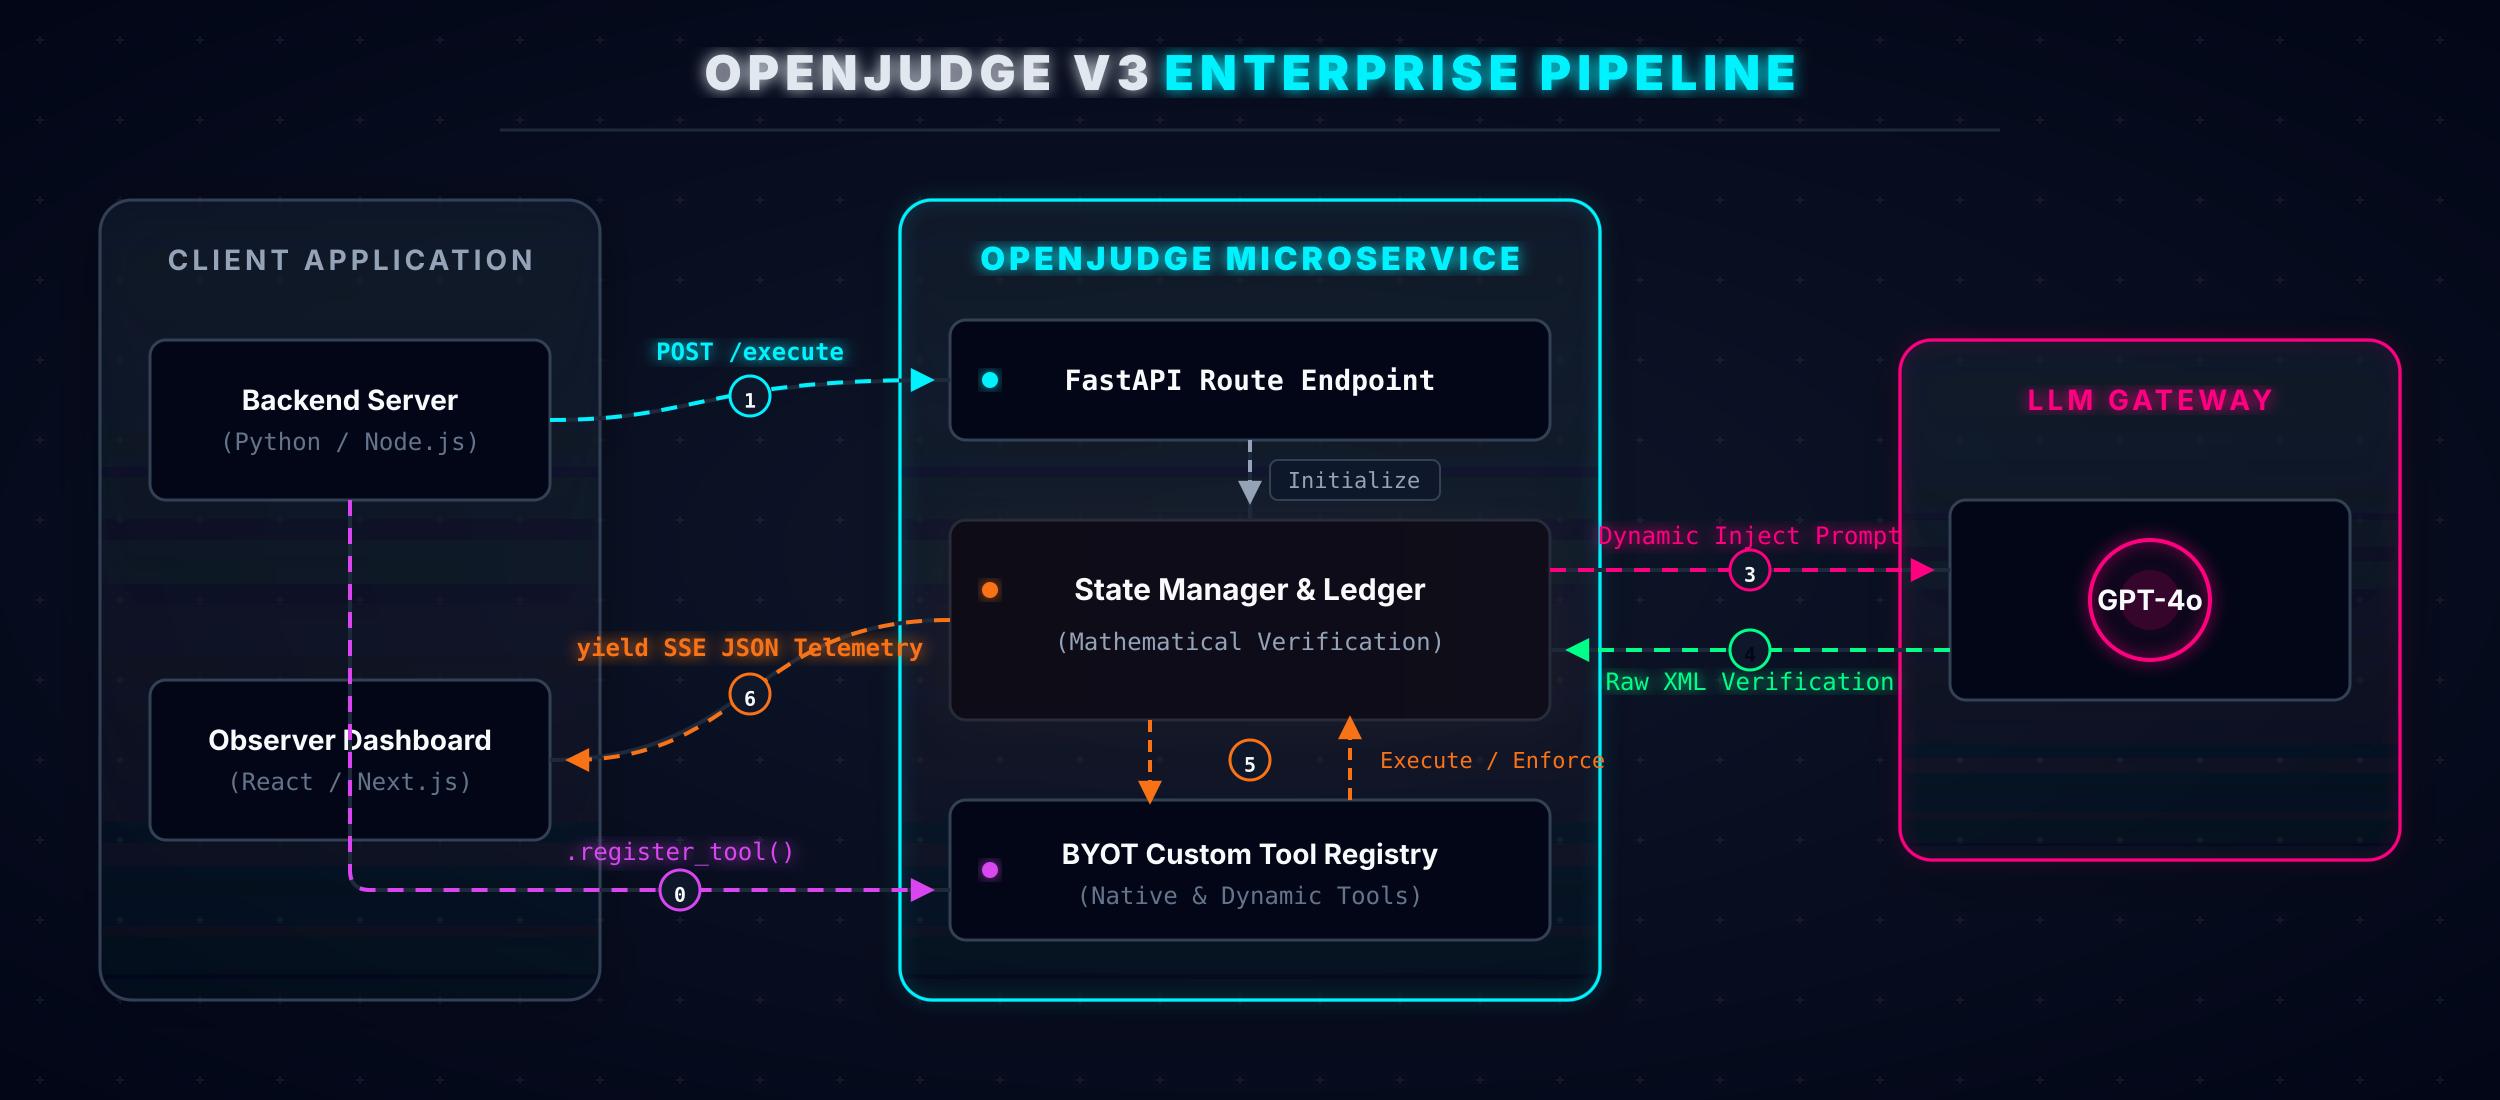
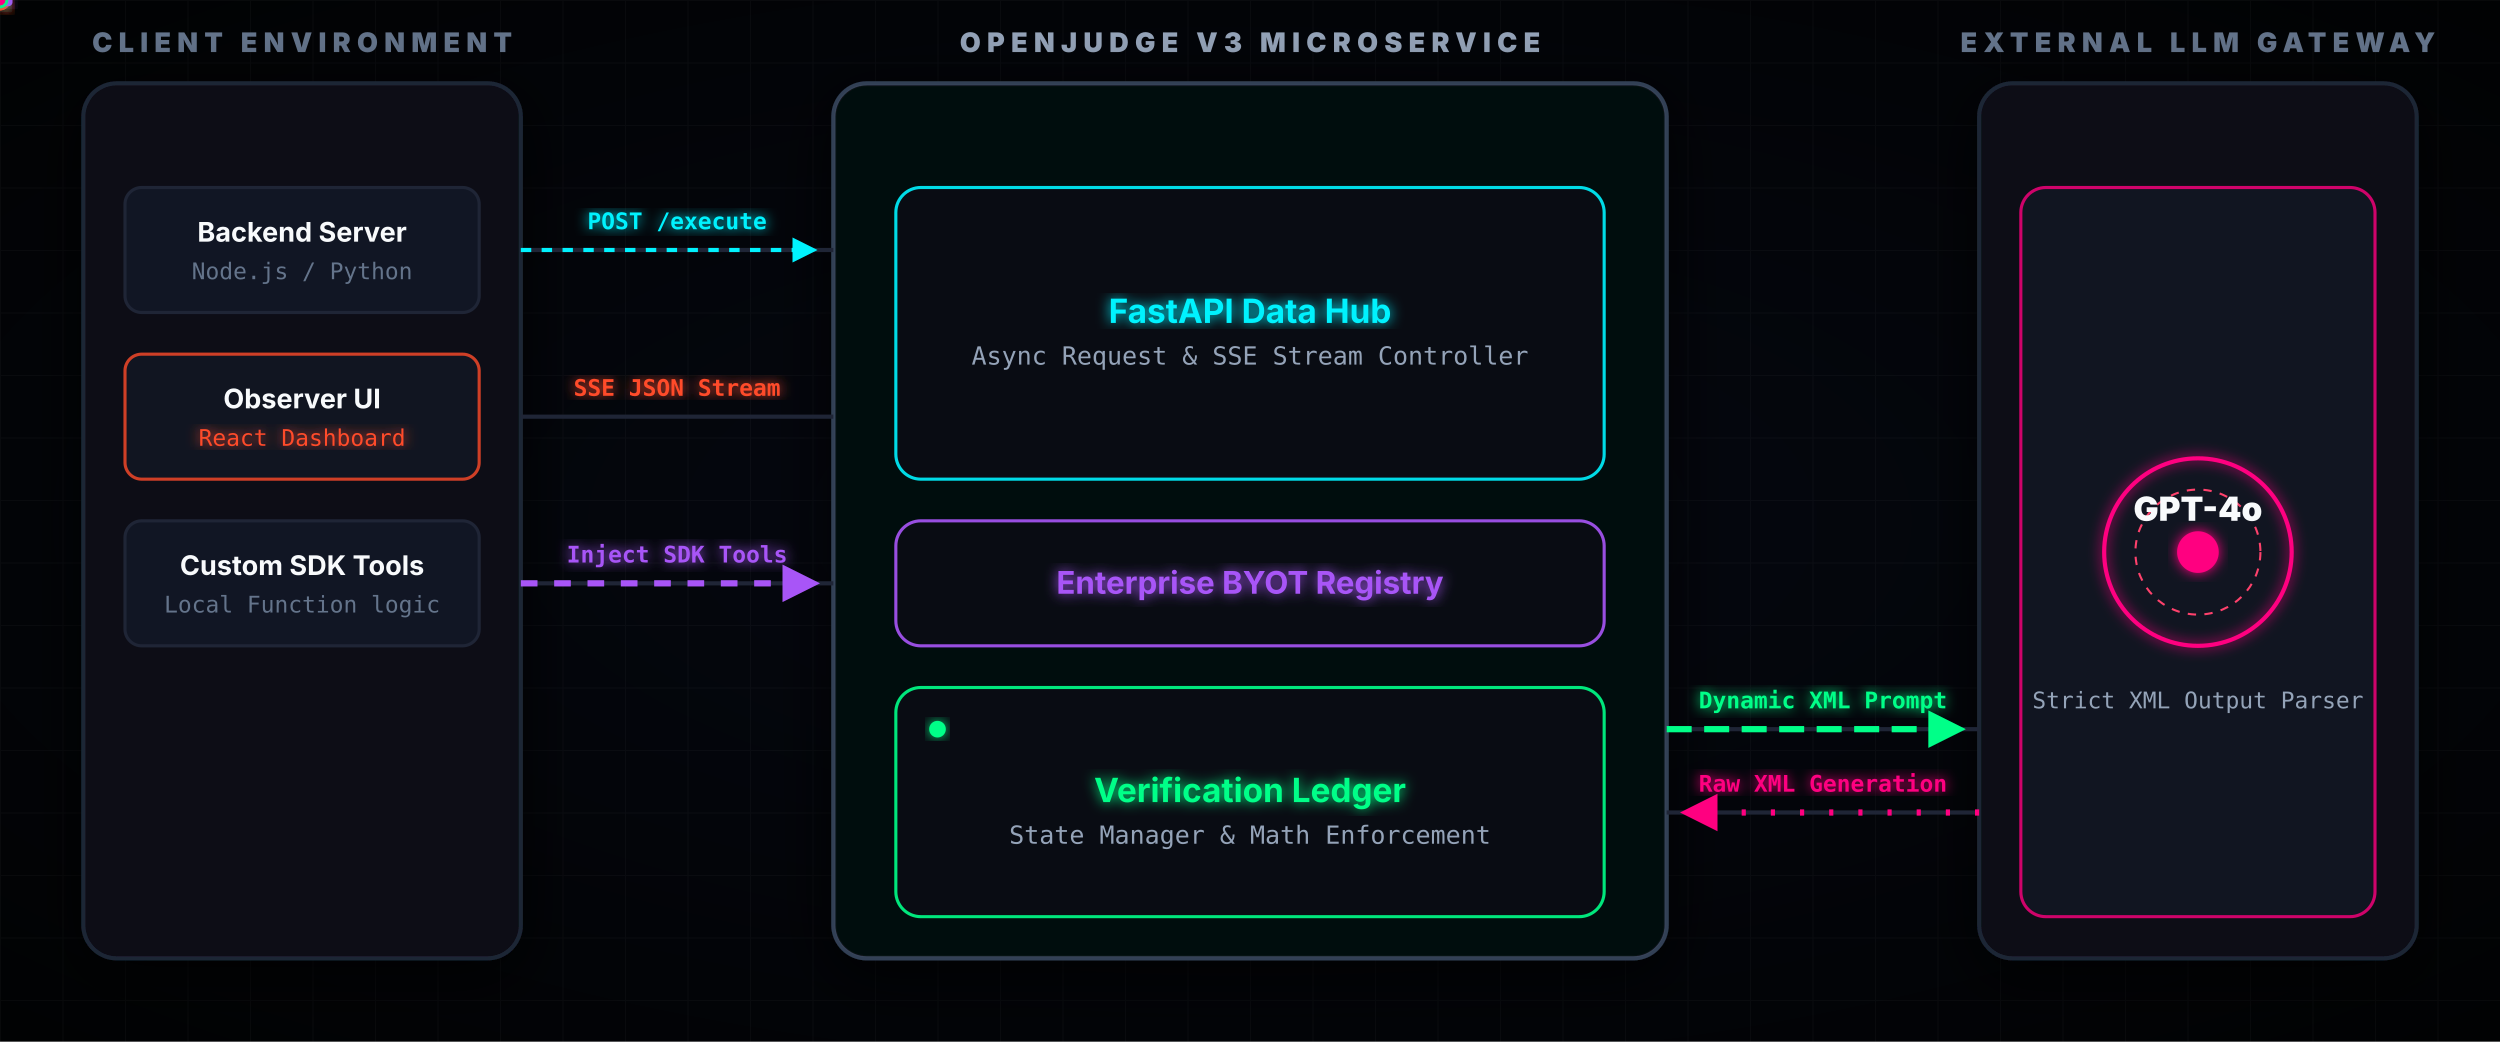
- <svg xmlns="http://www.w3.org/2000/svg" viewBox="0 0 1250 550" width="100%" height="100%">
+ <svg xmlns="http://www.w3.org/2000/svg" viewBox="0 0 1200 500" width="100%" height="100%">
  <defs>
    <radialGradient id="bg" cx="50%" cy="50%" r="70%">
-       <stop offset="0%" stop-color="#0F172A" />
-       <stop offset="100%" stop-color="#020617" />
+       <stop offset="0%" stop-color="#050811" />
+       <stop offset="100%" stop-color="#010203" />
    </radialGradient>
-     <linearGradient id="glass" x1="0" y1="0" x2="0" y2="1">
-       <stop offset="0%" stop-color="rgba(30, 41, 59, 0.4)" />
-       <stop offset="100%" stop-color="rgba(30, 41, 59, 0.1)" />
-     </linearGradient>
-     <linearGradient id="glow-cyan" x1="0%" y1="0%" x2="100%" y2="0%">
-       <stop offset="0%" stop-color="#00f2fe" />
-       <stop offset="100%" stop-color="#4facfe" />
-     </linearGradient>
-     <linearGradient id="glow-magenta" x1="0%" y1="0%" x2="100%" y2="0%">
-       <stop offset="0%" stop-color="#ff0080" />
-       <stop offset="100%" stop-color="#ff416c" />
-     </linearGradient>
-     <linearGradient id="glow-green" x1="0%" y1="0%" x2="100%" y2="0%">
-       <stop offset="0%" stop-color="#00ff88" />
-       <stop offset="100%" stop-color="#00df6d" />
-     </linearGradient>
-     <linearGradient id="glow-purple" x1="0%" y1="0%" x2="100%" y2="0%">
-       <stop offset="0%" stop-color="#a855f7" />
-       <stop offset="100%" stop-color="#d946ef" />
-     </linearGradient>
-     <linearGradient id="glow-orange" x1="0%" y1="0%" x2="100%" y2="0%">
-       <stop offset="0%" stop-color="#f97316" />
-       <stop offset="100%" stop-color="#fb923c" />
-     </linearGradient>
-     <filter id="soft-glow" x="-20%" y="-20%" width="140%" height="140%">
-       <feGaussianBlur stdDeviation="4" result="blur" />
+     <filter id="glow-cyan" x="-20%" y="-20%" width="140%" height="140%">
+       <feGaussianBlur stdDeviation="3" result="blur" />
      <feMerge>
        <feMergeNode in="blur" />
        <feMergeNode in="SourceGraphic" />
      </feMerge>
    </filter>
-     <filter id="strong-glow" x="-50%" y="-50%" width="200%" height="200%">
-       <feGaussianBlur stdDeviation="12" result="blur" />
+     <filter id="glow-orange" x="-20%" y="-20%" width="140%" height="140%">
+       <feGaussianBlur stdDeviation="3" result="blur" />
      <feMerge>
        <feMergeNode in="blur" />
        <feMergeNode in="SourceGraphic" />
      </feMerge>
    </filter>
-     <filter id="drop-shadow" x="-10%" y="-10%" width="120%" height="120%">
-       <feDropShadow dx="0" dy="8" stdDeviation="12" flood-color="#000000" flood-opacity="0.8" />
+     <filter id="glow-purple" x="-20%" y="-20%" width="140%" height="140%">
+       <feGaussianBlur stdDeviation="3" result="blur" />
+       <feMerge>
+         <feMergeNode in="blur" />
+         <feMergeNode in="SourceGraphic" />
+       </feMerge>
+     </filter>
+     <filter id="glow-green" x="-20%" y="-20%" width="140%" height="140%">
+       <feGaussianBlur stdDeviation="3" result="blur" />
+       <feMerge>
+         <feMergeNode in="blur" />
+         <feMergeNode in="SourceGraphic" />
+       </feMerge>
+     </filter>
+     <filter id="glow-magenta" x="-20%" y="-20%" width="140%" height="140%">
+       <feGaussianBlur stdDeviation="3" result="blur" />
+       <feMerge>
+         <feMergeNode in="blur" />
+         <feMergeNode in="SourceGraphic" />
+       </feMerge>
+     </filter>
+     <filter id="shadow" x="-10%" y="-10%" width="120%" height="120%">
+       <feDropShadow dx="0" dy="8" stdDeviation="15" flood-color="#000000" flood-opacity="0.8" />
    </filter>
    <marker id="arrow-cyan" viewBox="0 0 10 10" refX="8" refY="5" markerWidth="6" markerHeight="6" orient="auto">
      <path d="M 0 0 L 10 5 L 0 10 z" fill="#00f2fe" />
    </marker>
-     <marker id="arrow-magenta" viewBox="0 0 10 10" refX="8" refY="5" markerWidth="6" markerHeight="6" orient="auto">
-       <path d="M 0 0 L 10 5 L 0 10 z" fill="#ff0080" />
+     <marker id="arrow-orange" viewBox="0 0 10 10" refX="8" refY="5" markerWidth="6" markerHeight="6" orient="auto">
+       <path d="M 0 0 L 10 5 L 0 10 z" fill="#ff4b2b" />
+     </marker>
+     <marker id="arrow-purple" viewBox="0 0 10 10" refX="8" refY="5" markerWidth="6" markerHeight="6" orient="auto">
+       <path d="M 0 0 L 10 5 L 0 10 z" fill="#a855f7" />
    </marker>
    <marker id="arrow-green" viewBox="0 0 10 10" refX="8" refY="5" markerWidth="6" markerHeight="6" orient="auto">
      <path d="M 0 0 L 10 5 L 0 10 z" fill="#00ff88" />
    </marker>
-     <marker id="arrow-purple" viewBox="0 0 10 10" refX="8" refY="5" markerWidth="6" markerHeight="6" orient="auto">
-       <path d="M 0 0 L 10 5 L 0 10 z" fill="#d946ef" />
+     <marker id="arrow-magenta" viewBox="0 0 10 10" refX="8" refY="5" markerWidth="6" markerHeight="6" orient="auto">
+       <path d="M 0 0 L 10 5 L 0 10 z" fill="#ff0080" />
    </marker>
-     <marker id="arrow-orange" viewBox="0 0 10 10" refX="8" refY="5" markerWidth="6" markerHeight="6" orient="auto">
-       <path d="M 0 0 L 10 5 L 0 10 z" fill="#f97316" />
-     </marker>
-     <marker id="arrow-white" viewBox="0 0 10 10" refX="8" refY="5" markerWidth="6" markerHeight="6" orient="auto">
-       <path d="M 0 0 L 10 5 L 0 10 z" fill="#94A3B8" />
-     </marker>
-     <pattern id="crosshair" width="40" height="40" patternUnits="userSpaceOnUse">
-       <path d="M 20 18 L 20 22 M 18 20 L 22 20" stroke="rgba(255,255,255,0.06)" stroke-width="1" fill="none" />
+     <pattern id="grid" width="30" height="30" patternUnits="userSpaceOnUse">
+       <path d="M 30 0 L 0 0 0 30" fill="none" stroke="rgba(255,255,255,0.03)" stroke-width="1" />
    </pattern>
+     <clipPath id="center-clip">
+       <rect x="401" y="41" width="398" height="418" rx="15" />
+     </clipPath>
  </defs>
-   <rect width="1250" height="550" fill="url(#bg)" />
-   <rect width="1250" height="550" fill="url(#crosshair)" />
-   <text x="625" y="45" font-family="'Inter', sans-serif" font-weight="900" font-size="24" fill="#E2E8F0" text-anchor="middle" letter-spacing="3" filter="url(#soft-glow)">
-     OPENJUDGE V3 <tspan fill="#00f2fe">ENTERPRISE PIPELINE</tspan>
-   </text>
-   <line x1="250" y1="65" x2="1000" y2="65" stroke="#1E293B" stroke-width="1.5" />
-   <rect x="50" y="100" width="250" height="400" rx="16" fill="url(#glass)" stroke="#334155" stroke-width="1.5" filter="url(#drop-shadow)" />
-   <text x="175" y="135" font-family="'Inter', sans-serif" font-weight="bold" font-size="14" fill="#94A3B8" text-anchor="middle" letter-spacing="2">CLIENT APPLICATION</text>
-   <rect x="450" y="100" width="350" height="400" rx="16" fill="url(#glass)" stroke="#00f2fe" stroke-width="1.5" filter="url(#drop-shadow)" />
-   <rect x="450" y="100" width="350" height="400" rx="16" fill="none" stroke="#00f2fe" stroke-width="2" filter="url(#soft-glow)" opacity="0.3" />
-   <text x="625" y="135" font-family="'Inter', sans-serif" font-weight="900" font-size="16" fill="#00f2fe" text-anchor="middle" letter-spacing="2" filter="url(#soft-glow)">OPENJUDGE MICROSERVICE</text>
-   <rect x="950" y="170" width="250" height="260" rx="16" fill="url(#glass)" stroke="#ff0080" stroke-width="1.5" filter="url(#drop-shadow)" />
-   <rect x="950" y="170" width="250" height="260" rx="16" fill="none" stroke="#ff0080" stroke-width="2" filter="url(#soft-glow)" opacity="0.3" />
-   <text x="1075" y="205" font-family="'Inter', sans-serif" font-weight="bold" font-size="14" fill="#ff0080" text-anchor="middle" letter-spacing="2" filter="url(#soft-glow)">LLM GATEWAY</text>
-   <g transform="translate(75, 170)">
-     <rect width="200" height="80" rx="8" fill="#020617" stroke="#334155" stroke-width="1.5" />
-     <text x="100" y="35" font-family="'Inter', sans-serif" font-weight="bold" font-size="14" fill="#F8FAFC" text-anchor="middle">Backend Server</text>
-     <text x="100" y="55" font-family="'Consolas', monospace" font-size="12" fill="#64748B" text-anchor="middle">(Python / Node.js)</text>
+   <rect width="1200" height="500" fill="url(#bg)" />
+   <rect width="1200" height="500" fill="url(#grid)" />
+   <text x="145" y="25" font-family="'Inter', Arial, sans-serif" font-weight="900" font-size="13" fill="#64748b" text-anchor="middle" letter-spacing="3">CLIENT ENVIRONMENT</text>
+   <text x="600" y="25" font-family="'Inter', Arial, sans-serif" font-weight="900" font-size="13" fill="#94a3b8" text-anchor="middle" letter-spacing="3">OPENJUDGE V3 MICROSERVICE</text>
+   <text x="1055" y="25" font-family="'Inter', Arial, sans-serif" font-weight="900" font-size="13" fill="#64748b" text-anchor="middle" letter-spacing="3">EXTERNAL LLM GATEWAY</text>
+   <rect x="40" y="40" width="210" height="420" rx="16" fill="#0a0c14" stroke="#1f2536" stroke-width="2" filter="url(#shadow)" />
+   <g transform="translate(60, 90)">
+     <rect width="170" height="60" rx="8" fill="#111624" stroke="#1f2536" stroke-width="1.5" />
+     <text x="85" y="26" font-family="'Inter', Arial, sans-serif" font-weight="bold" font-size="13" fill="#f8fafc" text-anchor="middle">Backend Server</text>
+     <text x="85" y="44" font-family="'Consolas', monospace" font-size="11" fill="#64748b" text-anchor="middle">Node.js / Python</text>
  </g>
-   <g transform="translate(75, 340)">
-     <rect width="200" height="80" rx="8" fill="#020617" stroke="#334155" stroke-width="1.5" />
-     <text x="100" y="35" font-family="'Inter', sans-serif" font-weight="bold" font-size="14" fill="#F8FAFC" text-anchor="middle">Observer Dashboard</text>
-     <text x="100" y="55" font-family="'Consolas', monospace" font-size="12" fill="#64748B" text-anchor="middle">(React / Next.js)</text>
+   <g transform="translate(60, 170)">
+     <rect width="170" height="60" rx="8" fill="#111624" stroke="#ff4b2b" stroke-width="1.5" opacity="0.8" />
+     <text x="85" y="26" font-family="'Inter', Arial, sans-serif" font-weight="bold" font-size="13" fill="#f8fafc" text-anchor="middle">Observer UI</text>
+     <text x="85" y="44" font-family="'Consolas', monospace" font-size="11" fill="#ff4b2b" text-anchor="middle" filter="url(#glow-orange)">React Dashboard</text>
  </g>
-   <g transform="translate(475, 160)">
-     <rect width="300" height="60" rx="8" fill="#020617" stroke="#334155" stroke-width="1.5" />
-     <circle cx="20" cy="30" r="4" fill="#00f2fe" filter="url(#soft-glow)" />
-     <text x="150" y="35" font-family="'Consolas', monospace" font-weight="bold" font-size="14" fill="#F8FAFC" text-anchor="middle">FastAPI Route Endpoint</text>
+   <g transform="translate(60, 250)">
+     <rect width="170" height="60" rx="8" fill="#111624" stroke="#1f2536" stroke-width="1.5" />
+     <text x="85" y="26" font-family="'Inter', Arial, sans-serif" font-weight="bold" font-size="13" fill="#f8fafc" text-anchor="middle">Custom SDK Tools</text>
+     <text x="85" y="44" font-family="'Consolas', monospace" font-size="11" fill="#64748b" text-anchor="middle">Local Function logic</text>
  </g>
-   <g transform="translate(475, 260)">
-     <rect width="300" height="100" rx="8" fill="#020617" stroke="#1E293B" stroke-width="1.5" />
-     <rect width="300" height="100" rx="8" fill="url(#glow-orange)" opacity="0.05" filter="url(#strong-glow)" />
-     <circle cx="20" cy="35" r="4" fill="#f97316" filter="url(#soft-glow)">
-       <animate attributeName="opacity" values="1;0.4;1" dur="1s" repeatCount="indefinite" />
+   <rect x="400" y="40" width="400" height="420" rx="16" fill="#050811" stroke="#334155" stroke-width="2" filter="url(#shadow)" />
+   <rect x="401" y="41" width="398" height="418" rx="15" fill="none" stroke="rgba(255,255,255,0.03)" stroke-width="1" />
+   <g clip-path="url(#center-clip)">
+     <line x1="400" y1="0" x2="400" y2="500" stroke="#00f2fe" stroke-width="1.5" opacity="0.3" filter="url(#glow-cyan)">
+       <animateTransform attributeName="transform" type="translate" values="0,0; 400,0; 0,0" dur="8s" repeatCount="indefinite" />
+     </line>
+   </g>
+   <g transform="translate(430, 90)">
+     <rect width="340" height="140" rx="12" fill="#0a0c14" stroke="#00f2fe" stroke-width="1.5" opacity="0.9" />
+     <text x="170" y="65" font-family="'Inter', Arial, sans-serif" font-weight="bold" font-size="16" fill="#00f2fe" text-anchor="middle" filter="url(#glow-cyan)">FastAPI Data Hub</text>
+     <text x="170" y="85" font-family="'Consolas', monospace" font-size="12" fill="#94a3b8" text-anchor="middle">Async Request &amp; SSE Stream Controller</text>
+   </g>
+   <g transform="translate(430, 250)">
+     <rect width="340" height="60" rx="12" fill="#0a0c14" stroke="#a855f7" stroke-width="1.5" opacity="0.9" />
+     <text x="170" y="35" font-family="'Inter', Arial, sans-serif" font-weight="bold" font-size="15" fill="#a855f7" text-anchor="middle" filter="url(#glow-purple)">Enterprise BYOT Registry</text>
+   </g>
+   <g transform="translate(430, 330)">
+     <rect width="340" height="110" rx="12" fill="#0a0c14" stroke="#00ff88" stroke-width="1.5" opacity="0.9" />
+     <circle cx="20" cy="20" r="4" fill="#00ff88" filter="url(#glow-green)">
+       <animate attributeName="opacity" values="1;0.2;1" dur="1s" repeatCount="indefinite" />
    </circle>
-     <text x="150" y="40" font-family="'Inter', sans-serif" font-weight="bold" font-size="15" fill="#F8FAFC" text-anchor="middle">State Manager &amp; Ledger</text>
-     <text x="150" y="65" font-family="'Consolas', monospace" font-size="12" fill="#94A3B8" text-anchor="middle">(Mathematical Verification)</text>
+     <text x="170" y="55" font-family="'Inter', Arial, sans-serif" font-weight="bold" font-size="16" fill="#00ff88" text-anchor="middle" filter="url(#glow-green)">Verification Ledger</text>
+     <text x="170" y="75" font-family="'Consolas', monospace" font-size="12" fill="#94a3b8" text-anchor="middle">State Manager &amp; Math Enforcement</text>
  </g>
-   <g transform="translate(475, 400)">
-     <rect width="300" height="70" rx="8" fill="#020617" stroke="#334155" stroke-width="1.5" />
-     <circle cx="20" cy="35" r="4" fill="#d946ef" filter="url(#soft-glow)" />
-     <text x="150" y="32" font-family="'Inter', sans-serif" font-weight="bold" font-size="14" fill="#F8FAFC" text-anchor="middle">BYOT Custom Tool Registry</text>
-     <text x="150" y="52" font-family="'Consolas', monospace" font-size="12" fill="#64748B" text-anchor="middle">(Native &amp; Dynamic Tools)</text>
-   </g>
-   <g transform="translate(975, 250)">
-     <rect width="200" height="100" rx="8" fill="#020617" stroke="#334155" stroke-width="1.5" />
-     <circle cx="100" cy="50" r="30" fill="none" stroke="#ff0080" stroke-width="2" filter="url(#soft-glow)" />
-     <circle cx="100" cy="50" r="15" fill="#ff0080" opacity="0.2" filter="url(#strong-glow)">
-       <animate attributeName="opacity" values="0.1; 0.5; 0.1" dur="2s" repeatCount="indefinite" />
+   <rect x="950" y="40" width="210" height="420" rx="16" fill="#0a0c14" stroke="#1f2536" stroke-width="2" filter="url(#shadow)" />
+   <g transform="translate(970, 90)">
+     <rect width="170" height="350" rx="12" fill="#111624" stroke="#ff0080" stroke-width="1.5" opacity="0.8" />
+     <circle cx="85" cy="175" r="45" fill="none" stroke="#ff0080" stroke-width="2" filter="url(#glow-magenta)" />
+     <circle cx="85" cy="175" r="30" fill="none" stroke="#ff416c" stroke-width="1" stroke-dasharray="4 4">
+       <animateTransform attributeName="transform" type="rotate" from="0 85 175" to="360 85 175" dur="10s" repeatCount="indefinite" />
    </circle>
-     <text x="100" y="55" font-family="'Inter', sans-serif" font-weight="bold" font-size="14" fill="#F8FAFC" text-anchor="middle">GPT-4o</text>
+     <circle cx="85" cy="175" r="10" fill="#ff0080" filter="url(#glow-magenta)">
+       <animate attributeName="opacity" values="0.4;1;0.4" dur="2s" repeatCount="indefinite" />
+     </circle>
+     <text x="85" y="160" font-family="'Inter', Arial, sans-serif" font-weight="900" font-size="16" fill="#f8fafc" text-anchor="middle">GPT-4o</text>
+     <text x="85" y="250" font-family="'Consolas', monospace" font-size="11" fill="#94a3b8" text-anchor="middle">Strict XML Output Parser</text>
  </g>
  <g>
-     <path d="M 175 250 L 175 435 Q 175 445 185 445 L 475 445" fill="none" stroke="#1E293B" stroke-width="2" />
-     <path id="path0" d="M 175 250 L 175 435 Q 175 445 185 445 L 465 445" fill="none" stroke="#d946ef" stroke-width="2" stroke-dasharray="8 6" marker-end="url(#arrow-purple)">
-       <animate attributeName="stroke-dashoffset" values="14;0" dur="0.8s" repeatCount="indefinite" />
-     </path>
-     <circle cx="340" cy="445" r="10" fill="#0F172A" stroke="#d946ef" stroke-width="1.5" />
-     <text x="340" y="448" font-family="'Consolas', monospace" font-size="10" fill="#F8FAFC" font-weight="bold" text-anchor="middle" dominant-baseline="middle">0</text>
-     <text x="340" y="430" font-family="'Consolas', monospace" font-size="12" fill="#d946ef" text-anchor="middle" filter="url(#soft-glow)">.register_tool()</text>
+     <line x1="250" y1="120" x2="400" y2="120" stroke="#1f2536" stroke-width="2" />
+     <line x1="250" y1="120" x2="390" y2="120" stroke="#00f2fe" stroke-width="2" stroke-dasharray="5 5" marker-end="url(#arrow-cyan)">
+       <animate attributeName="stroke-dashoffset" values="10; 0" dur="0.8s" repeatCount="indefinite" />
+     </line>
+     <circle r="4" fill="#00f2fe" filter="url(#glow-cyan)">
+       <animateMotion dur="1s" repeatCount="indefinite" path="M 250 120 L 390 120" />
+     </circle>
+     <text x="325" y="110" font-family="'Consolas', monospace" font-size="11" font-weight="bold" fill="#00f2fe" text-anchor="middle" filter="url(#glow-cyan)">POST /execute</text>
  </g>
  <g>
-     <path d="M 275 210 C 350 210, 350 190, 475 190" fill="none" stroke="#1E293B" stroke-width="2" />
-     <path id="path1" d="M 275 210 C 350 210, 350 190, 465 190" fill="none" stroke="#00f2fe" stroke-width="2" stroke-dasharray="8 6" marker-end="url(#arrow-cyan)">
-       <animate attributeName="stroke-dashoffset" values="14;0" dur="0.8s" repeatCount="indefinite" />
-     </path>
-     <circle cx="375" cy="198" r="10" fill="#0F172A" stroke="#00f2fe" stroke-width="1.5" />
-     <text x="375" y="201" font-family="'Consolas', monospace" font-size="10" fill="#F8FAFC" font-weight="bold" text-anchor="middle" dominant-baseline="middle">1</text>
-     <text x="375" y="180" font-family="'Consolas', monospace" font-size="12" fill="#00f2fe" font-weight="bold" text-anchor="middle" filter="url(#soft-glow)">POST /execute</text>
+     <line x1="400" y1="200" x2="250" y2="200" stroke="#1f2536" stroke-width="2" />
+     <line x1="390" y1="200" x2="260" y2="200" stroke="#ff4b2b" stroke-width="4" marker-end="url(#arrow-orange)" filter="url(#glow-orange)" opacity="0.6" />
+     <circle r="5" fill="#ff4b2b" filter="url(#glow-orange)">
+       <animateMotion dur="1.5s" repeatCount="indefinite" path="M 400 200 L 250 200" />
+       <animate attributeName="opacity" values="1; 0.2" dur="1.5s" repeatCount="indefinite" />
+     </circle>
+     <circle r="5" fill="#ff4b2b" filter="url(#glow-orange)">
+       <animateMotion dur="1.5s" begin="0.75s" repeatCount="indefinite" path="M 400 200 L 250 200" />
+       <animate attributeName="opacity" values="1; 0.2" dur="1.5s" repeatCount="indefinite" />
+     </circle>
+     <text x="325" y="190" font-family="'Consolas', monospace" font-size="11" font-weight="bold" fill="#ff4b2b" text-anchor="middle" filter="url(#glow-orange)">SSE JSON Stream</text>
  </g>
  <g>
-     <path d="M 625 220 L 625 260" fill="none" stroke="#1E293B" stroke-width="2" />
-     <path id="path2" d="M 625 220 L 625 250" fill="none" stroke="#94A3B8" stroke-width="2" stroke-dasharray="6 4" marker-end="url(#arrow-white)">
-       <animate attributeName="stroke-dashoffset" values="10;0" dur="1s" repeatCount="indefinite" />
-     </path>
-     <rect x="635" y="230" width="85" height="20" rx="4" fill="#0F172A" stroke="#334155" stroke-width="1" />
-     <text x="677" y="244" font-family="'Consolas', monospace" font-size="11" fill="#94A3B8" text-anchor="middle">Initialize</text>
+     <line x1="250" y1="280" x2="400" y2="280" stroke="#1f2536" stroke-width="2" />
+     <line x1="250" y1="280" x2="390" y2="280" stroke="#a855f7" stroke-width="3" stroke-dasharray="8 8" marker-end="url(#arrow-purple)">
+       <animate attributeName="stroke-dashoffset" values="16; 0" dur="1s" repeatCount="indefinite" />
+     </line>
+     <rect x="-6" y="-3" width="12" height="6" rx="2" fill="#a855f7" filter="url(#glow-purple)">
+       <animateMotion dur="1.2s" repeatCount="indefinite" path="M 250 280 L 390 280" rotate="auto" />
+     </rect>
+     <text x="325" y="270" font-family="'Consolas', monospace" font-size="11" font-weight="bold" fill="#a855f7" text-anchor="middle" filter="url(#glow-purple)">Inject SDK Tools</text>
  </g>
  <g>
-     <path d="M 775 285 L 975 285" fill="none" stroke="#1E293B" stroke-width="2" />
-     <path id="path3" d="M 775 285 L 965 285" fill="none" stroke="#ff0080" stroke-width="2" stroke-dasharray="8 6" marker-end="url(#arrow-magenta)">
-       <animate attributeName="stroke-dashoffset" values="14;0" dur="0.8s" repeatCount="indefinite" />
-     </path>
-     <circle cx="875" cy="285" r="10" fill="#0F172A" stroke="#ff0080" stroke-width="1.5" />
-     <text x="875" y="288" font-family="'Consolas', monospace" font-size="10" fill="#F8FAFC" font-weight="bold" text-anchor="middle" dominant-baseline="middle">3</text>
-     <text x="875" y="272" font-family="'Consolas', monospace" font-size="12" fill="#ff0080" text-anchor="middle" filter="url(#soft-glow)">Dynamic Inject Prompt</text>
+     <line x1="800" y1="350" x2="950" y2="350" stroke="#1f2536" stroke-width="2" />
+     <line x1="800" y1="350" x2="940" y2="350" stroke="#00ff88" stroke-width="3" stroke-dasharray="12 6" marker-end="url(#arrow-green)">
+       <animate attributeName="stroke-dashoffset" values="18; 0" dur="0.8s" repeatCount="indefinite" />
+     </line>
+     <circle r="4" fill="#00ff88" filter="url(#glow-green)">
+       <animateMotion dur="1.2s" repeatCount="indefinite" path="M 800 350 L 940 350" />
+     </circle>
+     <text x="875" y="340" font-family="'Consolas', monospace" font-size="11" font-weight="bold" fill="#00ff88" text-anchor="middle" filter="url(#glow-green)">Dynamic XML Prompt</text>
  </g>
  <g>
-     <path d="M 975 325 L 775 325" fill="none" stroke="#1E293B" stroke-width="2" />
-     <path id="path4" d="M 975 325 L 785 325" fill="none" stroke="#00ff88" stroke-width="2" stroke-dasharray="8 6" marker-end="url(#arrow-green)">
-       <animate attributeName="stroke-dashoffset" values="0;14" dur="0.8s" repeatCount="indefinite" />
-     </path>
-     <circle cx="875" cy="325" r="10" fill="#0F172A" stroke="#00ff88" stroke-width="1.5" />
-     <text x="875" y="328" font-family="'Consolas', monospace" font-size="10" fill="#020617" font-weight="bold" text-anchor="middle" dominant-baseline="middle">4</text>
-     <text x="875" y="345" font-family="'Consolas', monospace" font-size="12" fill="#00ff88" text-anchor="middle" filter="url(#soft-glow)">Raw XML Verification</text>
-   </g>
-   <g>
-     <path d="M 575 360 L 575 400" fill="none" stroke="#f97316" stroke-width="2" stroke-dasharray="6 4" marker-end="url(#arrow-orange)">
-       <animate attributeName="stroke-dashoffset" values="10;0" dur="1s" repeatCount="indefinite" />
-     </path>
-     <path d="M 675 400 L 675 360" fill="none" stroke="#f97316" stroke-width="2" stroke-dasharray="6 4" marker-end="url(#arrow-orange)">
-       <animate attributeName="stroke-dashoffset" values="0;10" dur="1s" repeatCount="indefinite" />
-     </path>
-     <circle cx="625" cy="380" r="10" fill="#0F172A" stroke="#f97316" stroke-width="1.5" />
-     <text x="625" y="383" font-family="'Consolas', monospace" font-size="10" fill="#F8FAFC" font-weight="bold" text-anchor="middle" dominant-baseline="middle">5</text>
-     <text x="690" y="384" font-family="'Consolas', monospace" font-size="11" fill="#f97316" text-anchor="start">Execute / Enforce</text>
-   </g>
-   <g>
-     <path d="M 475 310 C 375 310, 375 380, 275 380" fill="none" stroke="#1E293B" stroke-width="2" />
-     <path id="path6" d="M 475 310 C 375 310, 375 380, 285 380" fill="none" stroke="#f97316" stroke-width="2" stroke-dasharray="8 6" marker-end="url(#arrow-orange)">
-       <animate attributeName="stroke-dashoffset" values="0;14" dur="0.8s" repeatCount="indefinite" />
-     </path>
-     <circle cx="375" cy="347" r="10" fill="#0F172A" stroke="#f97316" stroke-width="1.5" />
-     <text x="375" y="350" font-family="'Consolas', monospace" font-size="10" fill="#F8FAFC" font-weight="bold" text-anchor="middle" dominant-baseline="middle">6</text>
-     <text x="375" y="328" font-family="'Consolas', monospace" font-size="12" fill="#f97316" font-weight="bold" text-anchor="middle" filter="url(#soft-glow)">yield SSE JSON Telemetry</text>
+     <line x1="950" y1="390" x2="800" y2="390" stroke="#1f2536" stroke-width="2" />
+     <line x1="950" y1="390" x2="810" y2="390" stroke="#ff0080" stroke-width="3" stroke-dasharray="2 12" marker-end="url(#arrow-magenta)">
+       <animate attributeName="stroke-dashoffset" values="0; 14" dur="0.5s" repeatCount="indefinite" />
+     </line>
+     <circle r="2.5" fill="#ff0080" filter="url(#glow-magenta)">
+       <animateMotion dur="0.6s" repeatCount="indefinite" path="M 950 390 L 810 390" />
+     </circle>
+     <circle r="2.5" fill="#ff0080" filter="url(#glow-magenta)">
+       <animateMotion dur="0.6s" begin="0.2s" repeatCount="indefinite" path="M 950 390 L 810 390" />
+     </circle>
+     <circle r="2.5" fill="#ff0080" filter="url(#glow-magenta)">
+       <animateMotion dur="0.6s" begin="0.4s" repeatCount="indefinite" path="M 950 390 L 810 390" />
+     </circle>
+     <text x="875" y="380" font-family="'Consolas', monospace" font-size="11" font-weight="bold" fill="#ff0080" text-anchor="middle" filter="url(#glow-magenta)">Raw XML Generation</text>
  </g>
</svg>
